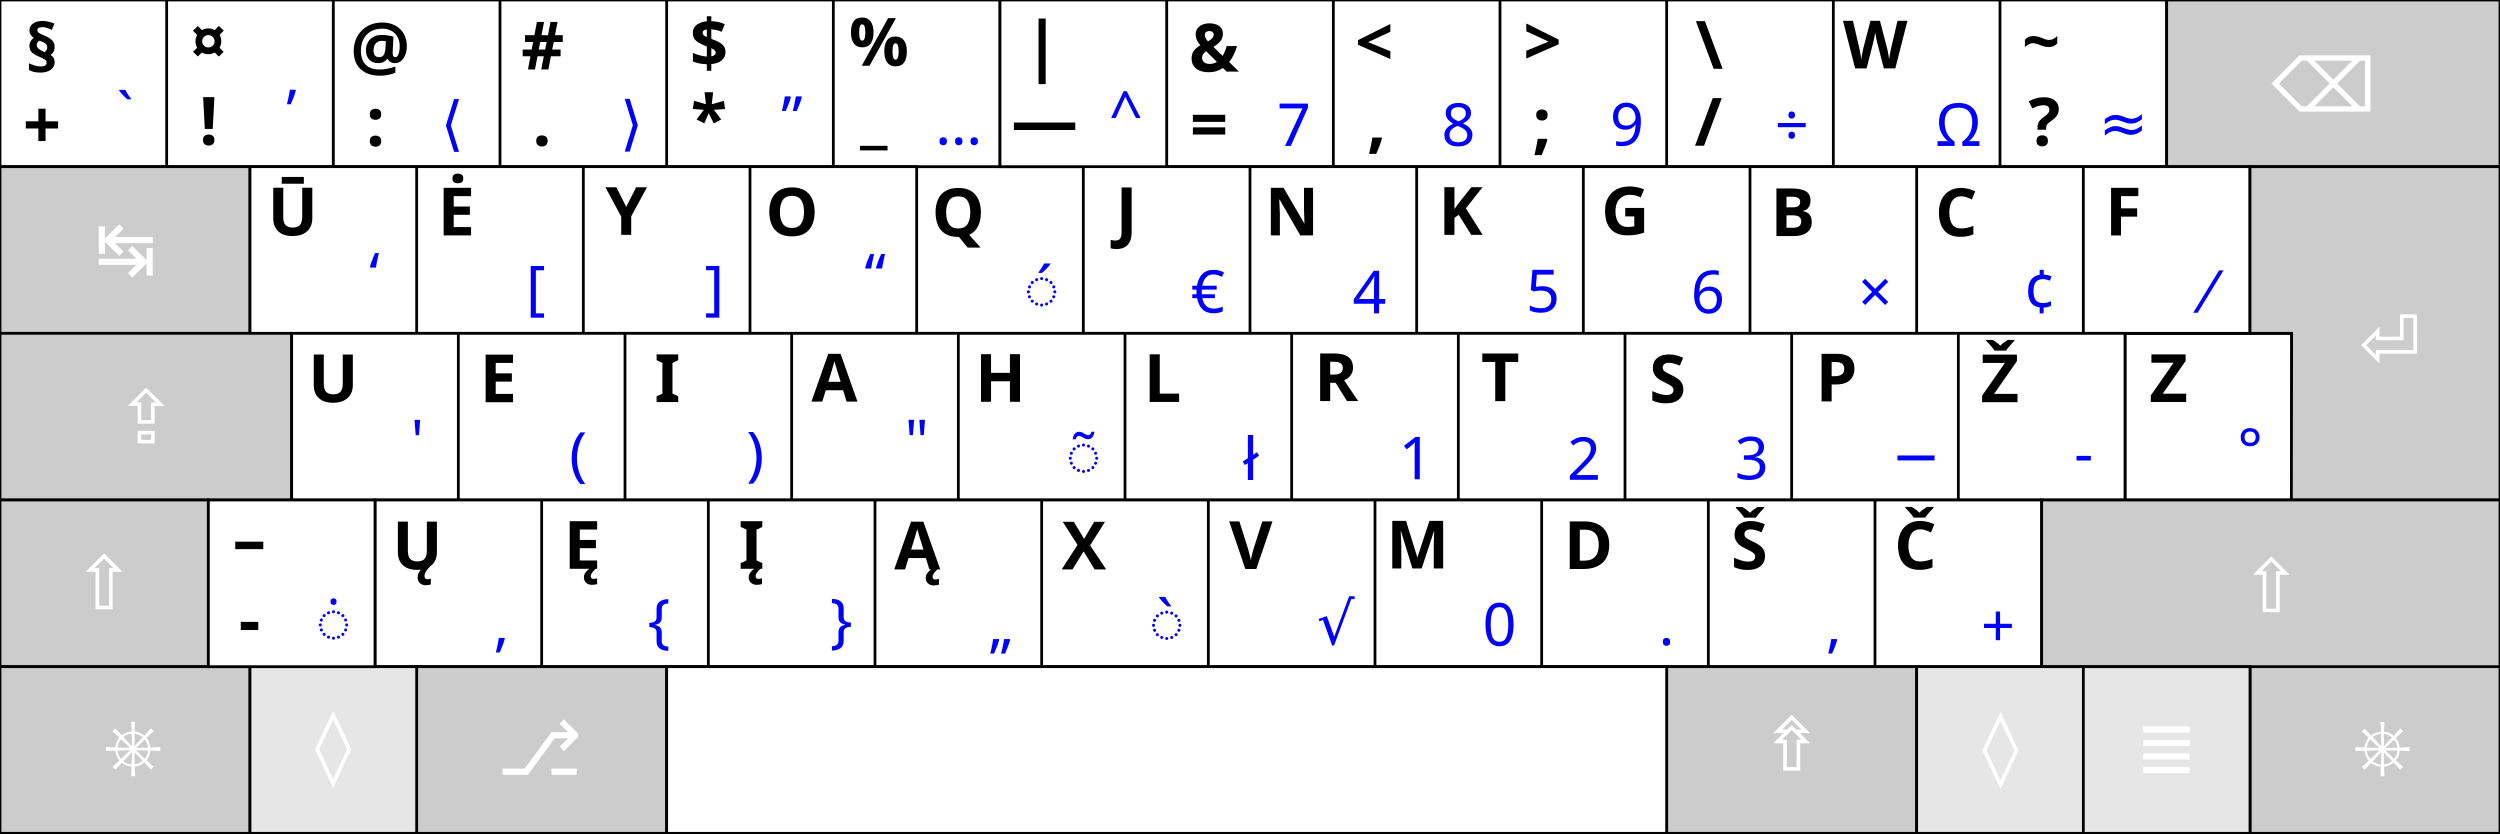
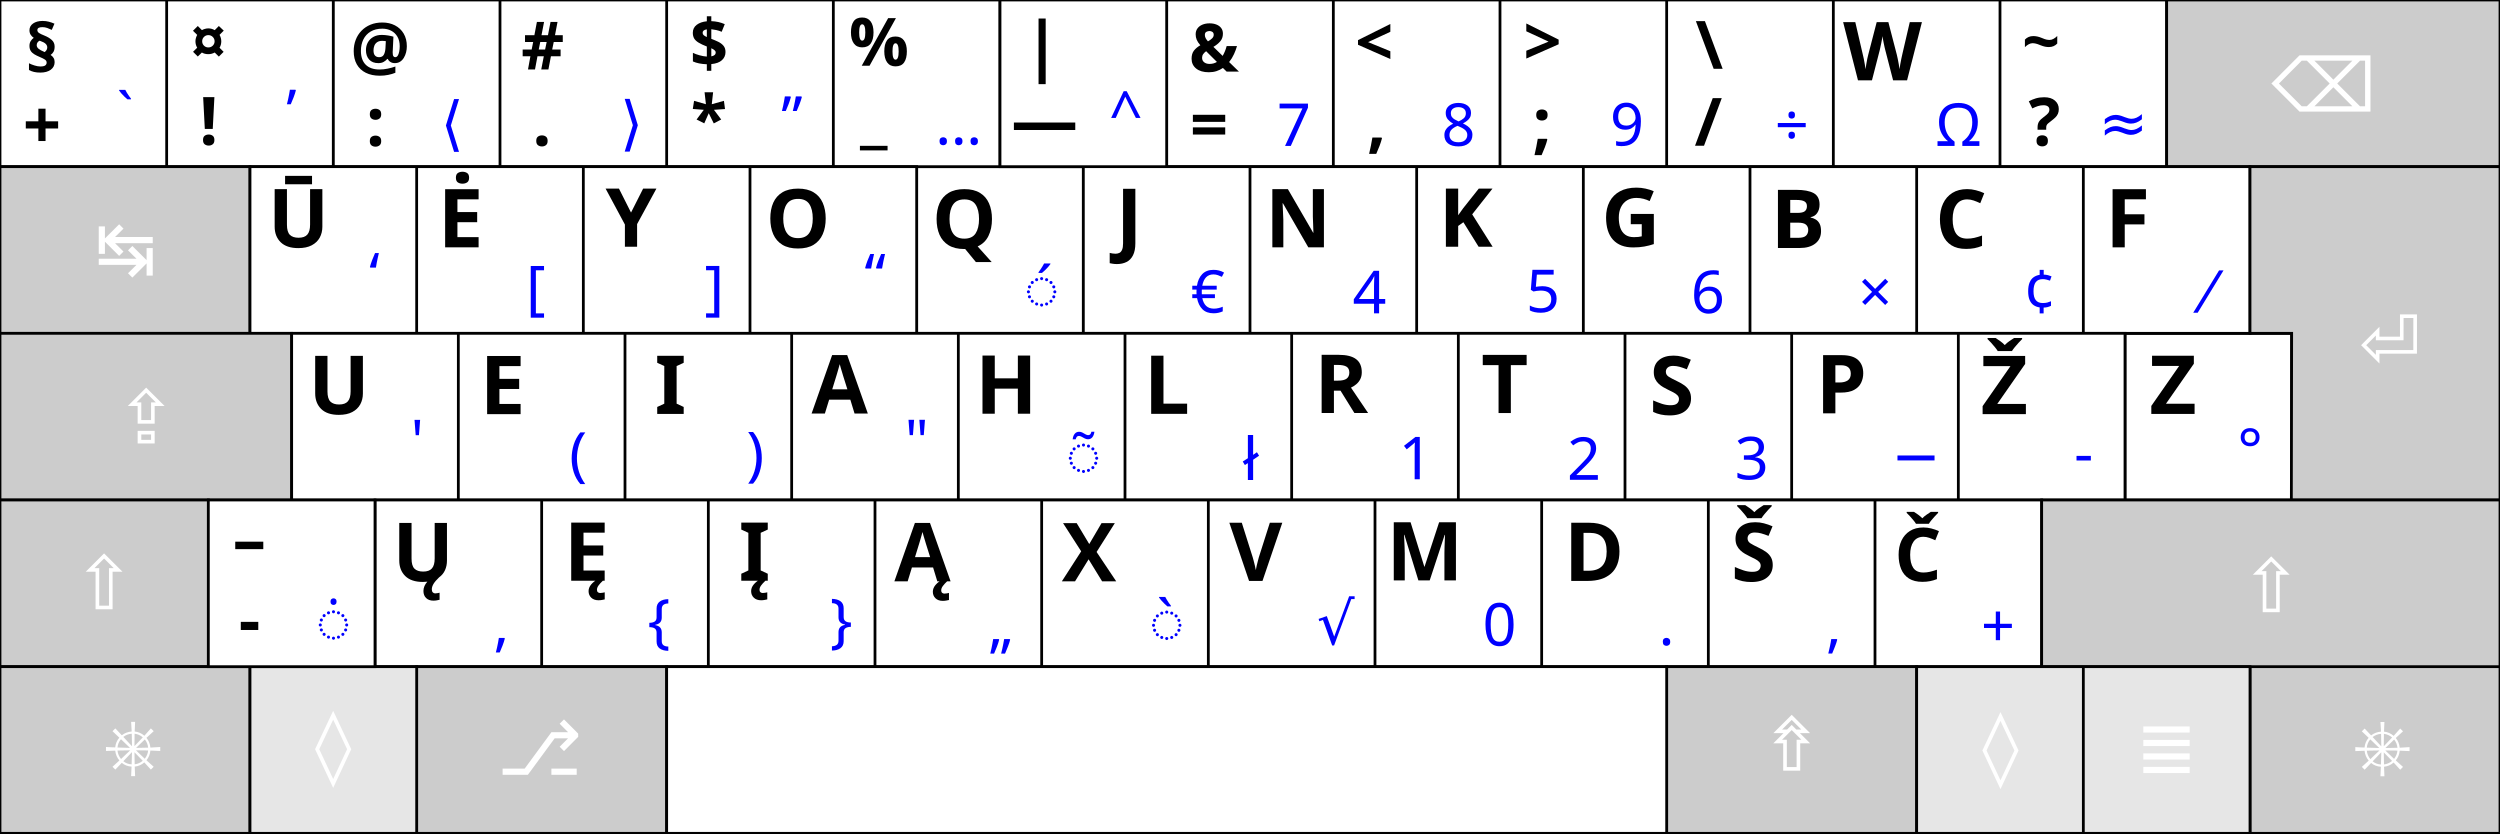
<svg xmlns="http://www.w3.org/2000/svg" width="900" height="300" version="1.0">
  <defs>
    <path id="a" d="M97.5 330H855v202.5H97.5z" />
  </defs>
  <path d="M330 60h60v60h-60zM765 120h60v60h-60zM0 0h60v60H0V0zM60 0h60v60H60V0z" fill="#fff" fill-rule="evenodd" stroke="#000" />
  <text style="line-height:1.25;-inkscape-font-specification:'Noto Sans, Semi-Bold'" x="103.034" y="47.534" font-weight="600" font-size="24" font-family="Noto Sans" fill="#00f">
    <tspan x="103.034" y="47.534" style="-inkscape-font-specification:'Noto Sans, Normal';font-variant-ligatures:normal;font-variant-caps:normal;font-variant-numeric:normal;font-variant-east-asian:normal" font-weight="400" font-size="21.333">’</tspan>
  </text>
  <path d="M120 0h60v60h-60V0zM180 0h60v60h-60V0zM240 0h60v60h-60V0zM300 0h60v60h-60V0zM360 0h60v60h-60V0zM420 0h60v60h-60V0zM480 0h60v60h-60V0zM540 0h60v60h-60V0zM600 0h60v60h-60V0zM660 0h60v60h-60V0zM720 0h60v60h-60V0z" fill="#fff" fill-rule="evenodd" stroke="#000" />
  <path d="M780 0h120v60H780V0zM0 60h90v60H0V60z" fill="#ccc" fill-rule="evenodd" stroke="#000" />
  <path d="M90 60h60v60H90V60zM150 60h60v60h-60V60zM210 60h60v60h-60V60zM270 60h60v60h-60V60zM360 0h60v60h-60zM390 60h60v60h-60V60zM450 60h60v60h-60V60zM510 60h60v60h-60V60zM570 60h60v60h-60V60zM630 60h60v60h-60V60zM690 60h60v60h-60V60zM750 60h60v60h-60V60z" fill="#fff" fill-rule="evenodd" stroke="#000" />
  <path d="M0 120h105v60H0v-60z" fill="#ccc" fill-rule="evenodd" stroke="#000" />
  <path d="M105 120h60v60h-60v-60zM165 120h60v60h-60v-60zM225 120h60v60h-60v-60zM285 120h60v60h-60v-60zM345 120h60v60h-60v-60zM405 120h60v60h-60v-60zM465 120h60v60h-60v-60zM525 120h60v60h-60v-60zM585 120h60v60h-60v-60zM645 120h60v60h-60v-60zM705 120h60v60h-60v-60z" fill="#fff" fill-rule="evenodd" stroke="#000" />
  <path d="M825 120h-15V60h90v120h-75.11l.11-60zM0 180h75.002v60H0v-60z" fill="#ccc" fill-rule="evenodd" stroke="#000" />
  <path d="M135 180h60v60h-60v-60zM195 180h60v60h-60v-60zM255 180h60v60h-60v-60zM315 180h60v60h-60v-60zM375 180h60v60h-60v-60zM435 180h60v60h-60v-60zM495 180h60v60h-60v-60zM555 180h60v60h-60v-60zM615 180h60v60h-60v-60zM675 180h60v60h-60v-60z" fill="#fff" fill-rule="evenodd" stroke="#000" />
  <path d="M735 180h165v60H735v-60zM0 240h90v60H0v-60zM810 240h90v60h-90v-60zM150 240h90v60h-90v-60zM600 240h90v60h-90v-60z" fill="#ccc" fill-rule="evenodd" stroke="#000" />
  <path d="M240 240h360v60H240v-60z" fill="#fff" fill-rule="evenodd" stroke="#000" />
  <path d="M90 240h60v60H90v-60zM690 240h60v60h-60v-60zM750 240h60v60h-60v-60z" fill="#e6e6e6" fill-rule="evenodd" stroke="#000" />
  <path d="M75 180h60v60H75v-60z" fill="#fff" fill-rule="evenodd" stroke="#000" />
-   <text style="line-height:1.25;-inkscape-font-specification:'Noto Sans, Semi-Bold';font-variant-ligatures:normal;font-variant-caps:normal;font-variant-numeric:normal;font-variant-east-asian:normal" x="96.321" y="84.733" font-weight="600" font-size="24" font-family="Noto Sans">
-     <tspan x="96.321" y="84.733">Ū</tspan>
-   </text>
-   <text style="line-height:1.25;-inkscape-font-specification:'Noto Sans, Semi-Bold'" x="157.554" y="84.755" font-weight="600" font-size="24" font-family="Noto Sans">
-     <tspan x="157.554" y="84.755">Ė</tspan>
-   </text>
-   <text style="line-height:1.25;-inkscape-font-specification:'Noto Sans, Semi-Bold'" x="217.954" y="84.549" font-weight="600" font-size="24" font-family="Noto Sans">
-     <tspan x="217.954" y="84.549">Y</tspan>
-   </text>
-   <text style="line-height:1.25;-inkscape-font-specification:'Noto Sans, Semi-Bold'" x="275.553" y="84.873" font-weight="600" font-size="24" font-family="Noto Sans">
-     <tspan x="275.553" y="84.873">O</tspan>
-   </text>
-   <text style="line-height:1.25;-inkscape-font-specification:'Noto Sans, Semi-Bold'" x="335.411" y="85.065" font-weight="600" font-size="24" font-family="Noto Sans">
-     <tspan x="335.411" y="85.065">Q</tspan>
-   </text>
-   <text style="line-height:1.25;-inkscape-font-specification:'Noto Sans, Semi-Bold'" x="401.61" y="84.619" font-weight="600" font-size="24" font-family="Noto Sans">
-     <tspan x="401.61" y="84.619">J</tspan>
-   </text>
-   <text style="line-height:1.25;-inkscape-font-specification:'Noto Sans, Semi-Bold'" x="455.349" y="84.739" font-weight="600" font-size="24" font-family="Noto Sans">
-     <tspan x="455.349" y="84.739">N</tspan>
-   </text>
-   <text style="line-height:1.25;-inkscape-font-specification:'Noto Sans, Semi-Bold'" x="517.822" y="84.544" font-weight="600" font-size="24" font-family="Noto Sans">
-     <tspan x="517.822" y="84.544">K</tspan>
-   </text>
-   <text style="line-height:1.25;-inkscape-font-specification:'Noto Sans, Semi-Bold'" x="576.429" y="84.492" font-weight="600" font-size="24" font-family="Noto Sans">
-     <tspan x="576.429" y="84.492">G</tspan>
-   </text>
-   <text style="line-height:1.25;-inkscape-font-specification:'Noto Sans, Semi-Bold'" x="637.36" y="84.99" font-weight="600" font-size="24" font-family="Noto Sans">
-     <tspan x="637.36" y="84.99">B</tspan>
-   </text>
-   <text style="line-height:1.25;-inkscape-font-specification:'Noto Sans, Semi-Bold'" x="696.617" y="85.023" font-weight="600" font-size="24" font-family="Noto Sans">
-     <tspan x="696.617" y="85.023">C</tspan>
-   </text>
-   <text style="line-height:1.25;-inkscape-font-specification:'Noto Sans, Semi-Bold'" x="757.832" y="84.757" font-weight="600" font-size="24" font-family="Noto Sans">
-     <tspan x="757.832" y="84.757">F</tspan>
-   </text>
-   <text style="line-height:1.25;-inkscape-font-specification:'Noto Sans, Semi-Bold'" x="773.712" y="144.722" font-weight="600" font-size="24" font-family="Noto Sans">
-     <tspan x="773.712" y="144.722">Z</tspan>
-   </text>
-   <text style="line-height:1.25;-inkscape-font-specification:'Noto Sans, Semi-Bold'" x="712.983" y="144.788" font-weight="600" font-size="24" font-family="Noto Sans">
-     <tspan x="712.983" y="144.788">Ž</tspan>
-   </text>
-   <text style="line-height:1.25;-inkscape-font-specification:'Noto Sans, Semi-Bold'" x="653.614" y="144.499" font-weight="600" font-size="24" font-family="Noto Sans">
-     <tspan x="653.614" y="144.499">P</tspan>
-   </text>
-   <text style="line-height:1.25;-inkscape-font-specification:'Noto Sans, Semi-Bold'" x="593.729" y="144.969" font-weight="600" font-size="24" font-family="Noto Sans">
-     <tspan x="593.729" y="144.969">S</tspan>
-   </text>
-   <text style="line-height:1.25;-inkscape-font-specification:'Noto Sans, Semi-Bold'" x="533.145" y="144.408" font-weight="600" font-size="24" font-family="Noto Sans">
-     <tspan x="533.145" y="144.408">T</tspan>
-   </text>
-   <text style="line-height:1.25;-inkscape-font-specification:'Noto Sans, Semi-Bold'" x="473.092" y="144.383" font-weight="600" font-size="24" font-family="Noto Sans">
-     <tspan x="473.092" y="144.383">R</tspan>
-   </text>
-   <text style="line-height:1.25;-inkscape-font-specification:'Noto Sans, Semi-Bold'" x="411.73" y="144.696" font-weight="600" font-size="24" font-family="Noto Sans">
-     <tspan x="411.73" y="144.696">L</tspan>
-   </text>
-   <text style="line-height:1.25;-inkscape-font-specification:'Noto Sans, Semi-Bold'" x="350.997" y="144.647" font-weight="600" font-size="24" font-family="Noto Sans">
-     <tspan x="350.997" y="144.647">H</tspan>
-   </text>
-   <text style="line-height:1.25;-inkscape-font-specification:'Noto Sans, Semi-Bold'" x="292.123" y="144.575" font-weight="600" font-size="24" font-family="Noto Sans">
-     <tspan x="292.123" y="144.575">A</tspan>
-   </text>
-   <text style="line-height:1.25;-inkscape-font-specification:'Noto Sans, Semi-Bold'" x="235.605" y="144.734" font-weight="600" font-size="24" font-family="Noto Sans">
-     <tspan x="235.605" y="144.734">I</tspan>
-   </text>
-   <text style="line-height:1.25;-inkscape-font-specification:'Noto Sans, Semi-Bold'" x="172.67" y="144.804" font-weight="600" font-size="24" font-family="Noto Sans">
-     <tspan x="172.67" y="144.804">E</tspan>
-   </text>
-   <text style="line-height:1.25;-inkscape-font-specification:'Noto Sans, Semi-Bold'" x="110.911" y="144.766" font-weight="600" font-size="24" font-family="Noto Sans">
-     <tspan x="110.911" y="144.766">U</tspan>
+   <text style="line-height:1.25;-inkscape-font-specification:'Noto Sans, Semi-Bold';font-variant-ligatures:normal;font-variant-caps:normal;font-variant-numeric:normal;font-variant-east-asian:normal" x="96.377" y="89.022" font-weight="600" font-size="29.333" font-family="Noto Sans">
+     <tspan x="96.377" y="89.022">Ū</tspan>
+   </text>
+   <text style="line-height:1.25;-inkscape-font-specification:'Noto Sans, Semi-Bold'" x="157.611" y="89.043" font-weight="600" font-size="29.333" font-family="Noto Sans">
+     <tspan x="157.611" y="89.043">Ė</tspan>
+   </text>
+   <text style="line-height:1.25;-inkscape-font-specification:'Noto Sans, Semi-Bold'" x="218.01" y="88.838" font-weight="600" font-size="29.333" font-family="Noto Sans">
+     <tspan x="218.01" y="88.838">Y</tspan>
+   </text>
+   <text style="line-height:1.25;-inkscape-font-specification:'Noto Sans, Semi-Bold'" x="275.609" y="89.162" font-weight="600" font-size="29.333" font-family="Noto Sans">
+     <tspan x="275.609" y="89.162">O</tspan>
+   </text>
+   <text style="line-height:1.25;-inkscape-font-specification:'Noto Sans, Semi-Bold'" x="335.467" y="89.353" font-weight="600" font-size="29.333" font-family="Noto Sans">
+     <tspan x="335.467" y="89.353">Q</tspan>
+   </text>
+   <text style="line-height:1.25;-inkscape-font-specification:'Noto Sans, Semi-Bold'" x="401.666" y="88.907" font-weight="600" font-size="29.333" font-family="Noto Sans">
+     <tspan x="401.666" y="88.907">J</tspan>
+   </text>
+   <text style="line-height:1.25;-inkscape-font-specification:'Noto Sans, Semi-Bold'" x="455.405" y="89.028" font-weight="600" font-size="29.333" font-family="Noto Sans">
+     <tspan x="455.405" y="89.028">N</tspan>
+   </text>
+   <text style="line-height:1.25;-inkscape-font-specification:'Noto Sans, Semi-Bold'" x="517.878" y="88.832" font-weight="600" font-size="29.333" font-family="Noto Sans">
+     <tspan x="517.878" y="88.832">K</tspan>
+   </text>
+   <text style="line-height:1.25;-inkscape-font-specification:'Noto Sans, Semi-Bold'" x="576.485" y="88.781" font-weight="600" font-size="29.333" font-family="Noto Sans">
+     <tspan x="576.485" y="88.781">G</tspan>
+   </text>
+   <text style="line-height:1.25;-inkscape-font-specification:'Noto Sans, Semi-Bold'" x="637.417" y="89.279" font-weight="600" font-size="29.333" font-family="Noto Sans">
+     <tspan x="637.417" y="89.279">B</tspan>
+   </text>
+   <text style="line-height:1.25;-inkscape-font-specification:'Noto Sans, Semi-Bold'" x="696.673" y="89.311" font-weight="600" font-size="29.333" font-family="Noto Sans">
+     <tspan x="696.673" y="89.311">C</tspan>
+   </text>
+   <text style="line-height:1.25;-inkscape-font-specification:'Noto Sans, Semi-Bold'" x="757.889" y="89.046" font-weight="600" font-size="29.333" font-family="Noto Sans">
+     <tspan x="757.889" y="89.046">F</tspan>
+   </text>
+   <text style="line-height:1.25;-inkscape-font-specification:'Noto Sans, Semi-Bold'" x="773.768" y="149.01" font-weight="600" font-size="29.333" font-family="Noto Sans">
+     <tspan x="773.768" y="149.01">Z</tspan>
+   </text>
+   <text style="line-height:1.25;-inkscape-font-specification:'Noto Sans, Semi-Bold'" x="713.039" y="149.077" font-weight="600" font-size="29.333" font-family="Noto Sans">
+     <tspan x="713.039" y="149.077">Ž</tspan>
+   </text>
+   <text style="line-height:1.25;-inkscape-font-specification:'Noto Sans, Semi-Bold'" x="653.67" y="148.787" font-weight="600" font-size="29.333" font-family="Noto Sans">
+     <tspan x="653.67" y="148.787">P</tspan>
+   </text>
+   <text style="line-height:1.25;-inkscape-font-specification:'Noto Sans, Semi-Bold'" x="593.785" y="149.257" font-weight="600" font-size="29.333" font-family="Noto Sans">
+     <tspan x="593.785" y="149.257">S</tspan>
+   </text>
+   <text style="line-height:1.25;-inkscape-font-specification:'Noto Sans, Semi-Bold'" x="533.201" y="148.696" font-weight="600" font-size="29.333" font-family="Noto Sans">
+     <tspan x="533.201" y="148.696">T</tspan>
+   </text>
+   <text style="line-height:1.25;-inkscape-font-specification:'Noto Sans, Semi-Bold'" x="473.148" y="148.671" font-weight="600" font-size="29.333" font-family="Noto Sans">
+     <tspan x="473.148" y="148.671">R</tspan>
+   </text>
+   <text style="line-height:1.25;-inkscape-font-specification:'Noto Sans, Semi-Bold'" x="411.786" y="148.985" font-weight="600" font-size="29.333" font-family="Noto Sans">
+     <tspan x="411.786" y="148.985">L</tspan>
+   </text>
+   <text style="line-height:1.25;-inkscape-font-specification:'Noto Sans, Semi-Bold'" x="351.053" y="148.936" font-weight="600" font-size="29.333" font-family="Noto Sans">
+     <tspan x="351.053" y="148.936">H</tspan>
+   </text>
+   <text style="line-height:1.25;-inkscape-font-specification:'Noto Sans, Semi-Bold'" x="292.179" y="148.863" font-weight="600" font-size="29.333" font-family="Noto Sans">
+     <tspan x="292.179" y="148.863">A</tspan>
+   </text>
+   <text style="line-height:1.25;-inkscape-font-specification:'Noto Sans, Semi-Bold'" x="235.662" y="149.022" font-weight="600" font-size="29.333" font-family="Noto Sans">
+     <tspan x="235.662" y="149.022">I</tspan>
+   </text>
+   <text style="line-height:1.25;-inkscape-font-specification:'Noto Sans, Semi-Bold'" x="172.726" y="149.092" font-weight="600" font-size="29.333" font-family="Noto Sans">
+     <tspan x="172.726" y="149.092">E</tspan>
+   </text>
+   <text style="line-height:1.25;-inkscape-font-specification:'Noto Sans, Semi-Bold'" x="110.967" y="149.054" font-weight="600" font-size="29.333" font-family="Noto Sans">
+     <tspan x="110.967" y="149.054">U</tspan>
  </text>
  <text style="line-height:1.25;-inkscape-font-specification:'Noto Sans, Semi-Bold'" x="90" y="202.5" font-weight="600" font-size="24" font-family="Noto Sans" />
  <text style="line-height:1.25;-inkscape-font-specification:'Noto Sans, Semi-Bold'" x="85.964" y="231.763" font-weight="600" font-size="24" font-family="Noto Sans">
    <tspan x="85.964" y="231.763">-</tspan>
  </text>
  <text style="line-height:1.25;-inkscape-font-specification:'Noto Sans, Semi-Bold'" x="83.739" y="202.799" font-weight="600" font-size="24" font-family="Noto Sans">
    <tspan x="83.739" y="202.799">–</tspan>
  </text>
  <text style="line-height:1.25;-inkscape-font-specification:'Noto Sans, Normal';font-variant-ligatures:normal;font-variant-caps:normal;font-variant-numeric:normal;font-variant-east-asian:normal" x="113.717" y="231.2" font-weight="400" font-size="21.333" font-family="Noto Sans" fill="#00f">
    <tspan x="113.717" y="231.2" style="-inkscape-font-specification:'Noto Sans, Normal';font-variant-ligatures:normal;font-variant-caps:normal;font-variant-numeric:normal;font-variant-east-asian:normal">̇</tspan>
  </text>
  <text style="line-height:1.25;-inkscape-font-specification:'Noto Sans, Semi-Bold'" x="8.253" y="53.424" font-weight="600" font-size="24" font-family="Noto Sans">
    <tspan x="8.253" y="53.424">+</tspan>
  </text>
  <text style="line-height:1.25;-inkscape-font-specification:'Noto Sans, Semi-Bold'" x="9.183" y="25.899" font-weight="600" font-size="24" font-family="Noto Sans">
    <tspan x="9.183" y="25.899">§</tspan>
  </text>
  <text style="line-height:1.25;-inkscape-font-specification:'Noto Sans, Semi-Bold'" x="42.012" y="48.692" font-weight="600" font-size="24" font-family="Noto Sans" fill="#00f">
    <tspan x="42.012" y="48.692" style="-inkscape-font-specification:'Noto Sans, Normal';font-variant-ligatures:normal;font-variant-caps:normal;font-variant-numeric:normal;font-variant-east-asian:normal" font-weight="400" font-size="21.333">`</tspan>
  </text>
  <text style="line-height:1.25;-inkscape-font-specification:'Noto Sans, Semi-Bold'" x="45" y="7.5" font-weight="600" font-size="24" font-family="Noto Sans" />
  <text style="line-height:1.25;-inkscape-font-specification:'Noto Sans, Semi-Bold'" x="71.714" y="52.097" font-weight="600" font-size="24" font-family="Noto Sans">
    <tspan x="71.714" y="52.097">!</tspan>
  </text>
  <text style="line-height:1.25;-inkscape-font-specification:'Noto Sans, Semi-Bold'" x="68.16" y="23.345" font-weight="600" font-size="24" font-family="Noto Sans">
    <tspan x="68.16" y="23.345">¤</tspan>
  </text>
  <text style="line-height:1.25;-inkscape-font-specification:'Noto Sans, Semi-Bold'" x="131.761" y="52.492" font-weight="600" font-size="24" font-family="Noto Sans">
    <tspan x="131.761" y="52.492">:</tspan>
  </text>
  <text style="line-height:1.25;-inkscape-font-specification:'Noto Sans, Semi-Bold'" x="126.132" y="25.242" font-weight="600" font-size="24" font-family="Noto Sans">
    <tspan x="126.132" y="25.242">@</tspan>
  </text>
  <text style="line-height:1.25;-inkscape-font-specification:'Noto Sans, Semi-Bold'" x="191.674" y="52.411" font-weight="600" font-size="24" font-family="Noto Sans">
    <tspan x="191.674" y="52.411">.</tspan>
  </text>
  <text style="line-height:1.25;-inkscape-font-specification:'Noto Sans, Semi-Bold'" x="187.629" y="25.01" font-weight="600" font-size="24" font-family="Noto Sans">
    <tspan x="187.629" y="25.01">#</tspan>
  </text>
  <text style="line-height:1.25;-inkscape-font-specification:'Noto Sans, Semi-Bold'" x="248.661" y="51.443" font-weight="600" font-size="24" font-family="Noto Sans">
    <tspan x="248.661" y="51.443">*</tspan>
  </text>
  <text style="line-height:1.25;-inkscape-font-specification:'Noto Sans, Semi-Bold'" x="248.384" y="24.085" font-weight="600" font-size="24" font-family="Noto Sans">
    <tspan x="248.384" y="24.085">$</tspan>
  </text>
  <text style="line-height:1.25;-inkscape-font-specification:'Noto Sans, Semi-Bold'" x="309.619" y="50.344" font-weight="600" font-size="24" font-family="Noto Sans">
    <tspan x="309.619" y="50.344">_</tspan>
  </text>
  <text style="line-height:1.25;-inkscape-font-specification:'Noto Sans, Semi-Bold'" x="305.592" y="23.677" font-weight="600" font-size="24" font-family="Noto Sans">
    <tspan x="305.592" y="23.677">%</tspan>
  </text>
  <text style="line-height:1.25;-inkscape-font-specification:'Noto Sans, Semi-Bold'" x="364.051" y="51.905" font-weight="600" font-size="24" font-family="Noto Sans">
    <tspan x="364.051" y="51.905">—</tspan>
  </text>
  <text style="line-height:1.25;-inkscape-font-specification:'Noto Sans, Semi-Bold'" x="368.551" y="24.839" font-weight="600" font-size="24" font-family="Noto Sans">
    <tspan x="368.551" y="24.839">|</tspan>
  </text>
  <text style="line-height:1.25;-inkscape-font-specification:'Noto Sans, Semi-Bold'" x="399.201" y="48.147" font-weight="600" font-size="24" font-family="Noto Sans" fill="#00f">
    <tspan x="399.201" y="48.147" style="-inkscape-font-specification:'Noto Sans, Normal';font-variant-ligatures:normal;font-variant-caps:normal;font-variant-numeric:normal;font-variant-east-asian:normal" font-weight="400" font-size="21.333">^</tspan>
  </text>
  <text style="line-height:1.25;-inkscape-font-specification:'Noto Sans, Semi-Bold'" x="428.406" y="53.324" font-weight="600" font-size="24" font-family="Noto Sans">
    <tspan x="428.406" y="53.324">=</tspan>
  </text>
  <text style="line-height:1.25;-inkscape-font-specification:'Noto Sans, Semi-Bold'" x="428.014" y="25.779" font-weight="600" font-size="24" font-family="Noto Sans">
    <tspan x="428.014" y="25.779">&amp;</tspan>
  </text>
  <text style="line-height:1.25;-inkscape-font-specification:'Noto Sans, Semi-Bold'" x="459.715" y="52.534" font-weight="600" font-size="24" font-family="Noto Sans" fill="#00f">
    <tspan x="459.715" y="52.534" style="-inkscape-font-specification:'Noto Sans, Normal';font-variant-ligatures:normal;font-variant-caps:normal;font-variant-numeric:normal;font-variant-east-asian:normal" font-weight="400" font-size="21.333">7</tspan>
  </text>
  <text style="line-height:1.25;-inkscape-font-specification:'Noto Sans, Semi-Bold'" x="518.928" y="52.491" font-weight="600" font-size="24" font-family="Noto Sans" fill="#00f">
    <tspan x="518.928" y="52.491" style="-inkscape-font-specification:'Noto Sans, Normal';font-variant-ligatures:normal;font-variant-caps:normal;font-variant-numeric:normal;font-variant-east-asian:normal" font-weight="400" font-size="21.333">8</tspan>
  </text>
  <text style="line-height:1.25;-inkscape-font-specification:'Noto Sans, Semi-Bold'" x="492.135" y="52.291" font-weight="600" font-size="24" font-family="Noto Sans">
    <tspan x="492.135" y="52.291">,</tspan>
  </text>
  <text style="line-height:1.25;-inkscape-font-specification:'Noto Sans, Semi-Bold'" x="487.853" y="23.633" font-weight="600" font-size="24" font-family="Noto Sans">
    <tspan x="487.853" y="23.633">&lt;</tspan>
  </text>
  <text style="line-height:1.25;-inkscape-font-specification:'Noto Sans, Semi-Bold'" x="551.669" y="52.75" font-weight="600" font-size="24" font-family="Noto Sans">
    <tspan x="551.669" y="52.75">;</tspan>
  </text>
  <text style="line-height:1.25;-inkscape-font-specification:'Noto Sans, Semi-Bold'" x="548.438" y="23.454" font-weight="600" font-size="24" font-family="Noto Sans">
    <tspan x="548.438" y="23.454">&gt;</tspan>
  </text>
  <text style="line-height:1.25;-inkscape-font-specification:'Noto Sans, Semi-Bold'" x="579.629" y="52.387" font-weight="600" font-size="24" font-family="Noto Sans" fill="#00f">
    <tspan x="579.629" y="52.387" style="-inkscape-font-specification:'Noto Sans, Normal';font-variant-ligatures:normal;font-variant-caps:normal;font-variant-numeric:normal;font-variant-east-asian:normal" font-weight="400" font-size="21.333">9</tspan>
  </text>
  <text style="line-height:1.25;-inkscape-font-specification:'Noto Sans, Semi-Bold'" x="610.039" y="52.459" font-weight="600" font-size="24" font-family="Noto Sans">
    <tspan x="610.039" y="52.459">/</tspan>
  </text>
  <text style="line-height:1.25;-inkscape-font-specification:'Noto Sans, Semi-Bold'" x="610.382" y="24.759" font-weight="600" font-size="24" font-family="Noto Sans">
    <tspan x="610.382" y="24.759">\</tspan>
  </text>
  <text style="line-height:1.25;-inkscape-font-specification:'Noto Sans, Semi-Bold'" x="638.946" y="52.557" font-weight="600" font-size="24" font-family="Noto Sans" fill="#00f">
    <tspan x="638.946" y="52.557" style="-inkscape-font-specification:'Noto Sans, Normal';font-variant-ligatures:normal;font-variant-caps:normal;font-variant-numeric:normal;font-variant-east-asian:normal" font-weight="400" font-size="21.333">÷</tspan>
  </text>
-   <text style="line-height:1.25;-inkscape-font-specification:'Noto Sans, Semi-Bold'" x="663.474" y="24.626" font-weight="600" font-size="24" font-family="Noto Sans">
-     <tspan x="663.474" y="24.626">W</tspan>
+   <text style="line-height:1.25;-inkscape-font-specification:'Noto Sans, Semi-Bold'" x="663.53" y="28.915" font-weight="600" font-size="29.333" font-family="Noto Sans">
+     <tspan x="663.53" y="28.915">W</tspan>
  </text>
  <text style="line-height:1.25;-inkscape-font-specification:'Noto Sans, Semi-Bold'" x="730.291" y="52.383" font-weight="600" font-size="24" font-family="Noto Sans">
    <tspan x="730.291" y="52.383">?</tspan>
  </text>
  <text style="line-height:1.25;-inkscape-font-specification:'Noto Sans, Semi-Bold'" x="727.938" y="23.425" font-weight="600" font-size="24" font-family="Noto Sans">
    <tspan x="727.938" y="23.425">~</tspan>
  </text>
-   <text style="line-height:1.25;-inkscape-font-specification:'Noto Sans, Semi-Bold'" x="141.178" y="204.914" font-weight="600" font-size="24" font-family="Noto Sans">
-     <tspan x="141.178" y="204.914">Ų</tspan>
-   </text>
-   <text style="line-height:1.25;-inkscape-font-specification:'Noto Sans, Semi-Bold'" x="202.939" y="204.777" font-weight="600" font-size="24" font-family="Noto Sans">
-     <tspan x="202.939" y="204.777">Ę</tspan>
-   </text>
-   <text style="line-height:1.25;-inkscape-font-specification:'Noto Sans, Semi-Bold'" x="265.869" y="204.773" font-weight="600" font-size="24" font-family="Noto Sans">
-     <tspan x="265.869" y="204.773">Į</tspan>
-   </text>
-   <text style="line-height:1.25;-inkscape-font-specification:'Noto Sans, Semi-Bold'" x="321.92" y="204.994" font-weight="600" font-size="24" font-family="Noto Sans">
-     <tspan x="321.92" y="204.994">Ą</tspan>
-   </text>
-   <text style="line-height:1.25;-inkscape-font-specification:'Noto Sans, Semi-Bold'" x="382.215" y="204.981" font-weight="600" font-size="24" font-family="Noto Sans">
-     <tspan x="382.215" y="204.981">X</tspan>
-   </text>
-   <text style="line-height:1.25;-inkscape-font-specification:'Noto Sans, Semi-Bold'" x="442.504" y="204.838" font-weight="600" font-size="24" font-family="Noto Sans">
-     <tspan x="442.504" y="204.838">V</tspan>
-   </text>
-   <text style="line-height:1.25;-inkscape-font-specification:'Noto Sans, Semi-Bold'" x="499.063" y="204.653" font-weight="600" font-size="24" font-family="Noto Sans">
-     <tspan x="499.063" y="204.653">M</tspan>
-   </text>
-   <text style="line-height:1.25;-inkscape-font-specification:'Noto Sans, Semi-Bold'" x="562.951" y="204.843" font-weight="600" font-size="24" font-family="Noto Sans">
-     <tspan x="562.951" y="204.843">D</tspan>
-   </text>
-   <text style="line-height:1.25;-inkscape-font-specification:'Noto Sans, Semi-Bold'" x="623.147" y="204.945" font-weight="600" font-size="24" font-family="Noto Sans">
-     <tspan x="623.147" y="204.945">Š</tspan>
-   </text>
-   <text style="line-height:1.25;-inkscape-font-specification:'Noto Sans, Semi-Bold'" x="681.896" y="204.91" font-weight="600" font-size="24" font-family="Noto Sans">
-     <tspan x="681.896" y="204.91">Č</tspan>
+   <text style="line-height:1.25;-inkscape-font-specification:'Noto Sans, Semi-Bold'" x="141.234" y="209.203" font-weight="600" font-size="29.333" font-family="Noto Sans">
+     <tspan x="141.234" y="209.203">Ų</tspan>
+   </text>
+   <text style="line-height:1.25;-inkscape-font-specification:'Noto Sans, Semi-Bold'" x="202.995" y="209.065" font-weight="600" font-size="29.333" font-family="Noto Sans">
+     <tspan x="202.995" y="209.065">Ę</tspan>
+   </text>
+   <text style="line-height:1.25;-inkscape-font-specification:'Noto Sans, Semi-Bold'" x="265.925" y="209.061" font-weight="600" font-size="29.333" font-family="Noto Sans">
+     <tspan x="265.925" y="209.061">Į</tspan>
+   </text>
+   <text style="line-height:1.25;-inkscape-font-specification:'Noto Sans, Semi-Bold'" x="321.976" y="209.283" font-weight="600" font-size="29.333" font-family="Noto Sans">
+     <tspan x="321.976" y="209.283">Ą</tspan>
+   </text>
+   <text style="line-height:1.25;-inkscape-font-specification:'Noto Sans, Semi-Bold'" x="382.271" y="209.27" font-weight="600" font-size="29.333" font-family="Noto Sans">
+     <tspan x="382.271" y="209.27">X</tspan>
+   </text>
+   <text style="line-height:1.25;-inkscape-font-specification:'Noto Sans, Semi-Bold'" x="442.561" y="209.127" font-weight="600" font-size="29.333" font-family="Noto Sans">
+     <tspan x="442.561" y="209.127">V</tspan>
+   </text>
+   <text style="line-height:1.25;-inkscape-font-specification:'Noto Sans, Semi-Bold'" x="499.119" y="208.942" font-weight="600" font-size="29.333" font-family="Noto Sans">
+     <tspan x="499.119" y="208.942">M</tspan>
+   </text>
+   <text style="line-height:1.25;-inkscape-font-specification:'Noto Sans, Semi-Bold'" x="563.007" y="209.132" font-weight="600" font-size="29.333" font-family="Noto Sans">
+     <tspan x="563.007" y="209.132">D</tspan>
+   </text>
+   <text style="line-height:1.25;-inkscape-font-specification:'Noto Sans, Semi-Bold'" x="623.203" y="209.233" font-weight="600" font-size="29.333" font-family="Noto Sans">
+     <tspan x="623.203" y="209.233">Š</tspan>
+   </text>
+   <text style="line-height:1.25;-inkscape-font-specification:'Noto Sans, Semi-Bold'" x="681.952" y="209.198" font-weight="600" font-size="26.667" font-family="Noto Sans">
+     <tspan x="681.952" y="209.198">Č</tspan>
  </text>
  <text style="line-height:1.25;-inkscape-font-specification:'Noto Sans, Normal';font-variant-ligatures:normal;font-variant-caps:normal;font-variant-numeric:normal;font-variant-east-asian:normal" x="413.688" y="231.315" font-weight="400" font-size="21.333" font-family="Noto Sans" fill="#00f">
    <tspan x="413.688" y="231.315" style="-inkscape-font-specification:'Noto Sans, Normal';font-variant-ligatures:normal;font-variant-caps:normal;font-variant-numeric:normal;font-variant-east-asian:normal">̀</tspan>
  </text>
  <text style="line-height:1.25;-inkscape-font-specification:'Noto Sans, Normal';font-variant-ligatures:normal;font-variant-caps:normal;font-variant-numeric:normal;font-variant-east-asian:normal" x="383.724" y="171.176" font-weight="400" font-size="21.333" font-family="Noto Sans" fill="#00f">
    <tspan x="383.724" y="171.176" style="-inkscape-font-specification:'Noto Sans, Normal';font-variant-ligatures:normal;font-variant-caps:normal;font-variant-numeric:normal;font-variant-east-asian:normal">̃</tspan>
  </text>
  <text style="line-height:1.25;-inkscape-font-specification:'Noto Sans, Semi-Bold'" x="368.65" y="111.271" font-weight="600" font-size="24" font-family="Noto Sans" fill="#00f">
    <tspan x="368.65" y="111.271" style="-inkscape-font-specification:'Noto Sans, Normal';font-variant-ligatures:normal;font-variant-caps:normal;font-variant-numeric:normal;font-variant-east-asian:normal" font-weight="400" font-size="21.333">́</tspan>
  </text>
  <text style="line-height:1.25;-inkscape-font-specification:'Noto Sans, Normal';font-variant-ligatures:normal;font-variant-caps:normal;font-variant-numeric:normal;font-variant-east-asian:normal" x="147.835" y="166.394" font-weight="400" font-size="21.333" font-family="Noto Sans" fill="#00f">
    <tspan x="147.835" y="166.394" style="-inkscape-font-specification:'Noto Sans, Normal';font-variant-ligatures:normal;font-variant-caps:normal;font-variant-numeric:normal;font-variant-east-asian:normal">'</tspan>
  </text>
  <text style="line-height:1.25;-inkscape-font-specification:'Noto Sans, Normal';font-variant-ligatures:normal;font-variant-caps:normal;font-variant-numeric:normal;font-variant-east-asian:normal" x="204.94" y="170.89" font-weight="400" font-size="21.333" font-family="Noto Sans" fill="#00f">
    <tspan x="204.94" y="170.89" style="-inkscape-font-specification:'Noto Sans, Normal';font-variant-ligatures:normal;font-variant-caps:normal;font-variant-numeric:normal;font-variant-east-asian:normal">(</tspan>
  </text>
  <text style="line-height:1.25;-inkscape-font-specification:'Noto Sans, Normal';font-variant-ligatures:normal;font-variant-caps:normal;font-variant-numeric:normal;font-variant-east-asian:normal" x="268.696" y="170.745" font-weight="400" font-size="21.333" font-family="Noto Sans" fill="#00f">
    <tspan x="268.696" y="170.745" style="-inkscape-font-specification:'Noto Sans, Normal';font-variant-ligatures:normal;font-variant-caps:normal;font-variant-numeric:normal;font-variant-east-asian:normal">)</tspan>
  </text>
  <text style="line-height:1.25;-inkscape-font-specification:'Noto Sans, Normal';font-variant-ligatures:normal;font-variant-caps:normal;font-variant-numeric:normal;font-variant-east-asian:normal" x="325.671" y="166.354" font-weight="400" font-size="21.333" font-family="Noto Sans" fill="#00f">
    <tspan x="325.671" y="166.354" style="-inkscape-font-specification:'Noto Sans, Normal';font-variant-ligatures:normal;font-variant-caps:normal;font-variant-numeric:normal;font-variant-east-asian:normal">"</tspan>
  </text>
  <text style="line-height:1.25;-inkscape-font-specification:'Noto Sans, Normal';font-variant-ligatures:normal;font-variant-caps:normal;font-variant-numeric:normal;font-variant-east-asian:normal" x="177.855" y="232.13" font-weight="400" font-size="21.333" font-family="Noto Sans" fill="#00f">
    <tspan x="177.855" y="232.13" style="-inkscape-font-specification:'Noto Sans, Normal';font-variant-ligatures:normal;font-variant-caps:normal;font-variant-numeric:normal;font-variant-east-asian:normal">‚</tspan>
  </text>
  <text style="line-height:1.25;-inkscape-font-specification:'Noto Sans, Normal';font-variant-ligatures:normal;font-variant-caps:normal;font-variant-numeric:normal;font-variant-east-asian:normal" x="233.169" y="230.933" font-weight="400" font-size="21.333" font-family="Noto Sans" fill="#00f">
    <tspan x="233.169" y="230.933" style="-inkscape-font-specification:'Noto Sans, Normal';font-variant-ligatures:normal;font-variant-caps:normal;font-variant-numeric:normal;font-variant-east-asian:normal">{</tspan>
  </text>
  <text style="line-height:1.25;-inkscape-font-specification:'Noto Sans, Normal';font-variant-ligatures:normal;font-variant-caps:normal;font-variant-numeric:normal;font-variant-east-asian:normal" x="298.813" y="230.823" font-weight="400" font-size="21.333" font-family="Noto Sans" fill="#00f">
    <tspan x="298.813" y="230.823" style="-inkscape-font-specification:'Noto Sans, Normal';font-variant-ligatures:normal;font-variant-caps:normal;font-variant-numeric:normal;font-variant-east-asian:normal">}</tspan>
  </text>
  <text style="line-height:1.25;-inkscape-font-specification:'Noto Sans, Normal';font-variant-ligatures:normal;font-variant-caps:normal;font-variant-numeric:normal;font-variant-east-asian:normal" x="355.845" y="232.54" font-weight="400" font-size="21.333" font-family="Noto Sans" fill="#00f">
    <tspan x="355.845" y="232.54" style="-inkscape-font-specification:'Noto Sans, Normal';font-variant-ligatures:normal;font-variant-caps:normal;font-variant-numeric:normal;font-variant-east-asian:normal">„</tspan>
  </text>
  <text style="line-height:1.25;-inkscape-font-specification:'Noto Sans, Semi-Bold'" x="132.92" y="106.346" font-weight="600" font-size="24" font-family="Noto Sans" fill="#00f">
    <tspan x="132.92" y="106.346" style="-inkscape-font-specification:'Noto Sans, Normal';font-variant-ligatures:normal;font-variant-caps:normal;font-variant-numeric:normal;font-variant-east-asian:normal" font-weight="400" font-size="21.333">‘</tspan>
  </text>
  <text style="line-height:1.25;-inkscape-font-specification:'Noto Sans, Semi-Bold'" x="189.366" y="110.991" font-weight="600" font-size="24" font-family="Noto Sans" fill="#00f">
    <tspan x="189.366" y="110.991" style="-inkscape-font-specification:'Noto Sans, Normal';font-variant-ligatures:normal;font-variant-caps:normal;font-variant-numeric:normal;font-variant-east-asian:normal" font-weight="400" font-size="21.333">[</tspan>
  </text>
  <text style="line-height:1.25;-inkscape-font-specification:'Noto Sans, Semi-Bold'" x="253.649" y="110.978" font-weight="600" font-size="24" font-family="Noto Sans" fill="#00f">
    <tspan x="253.649" y="110.978" style="-inkscape-font-specification:'Noto Sans, Normal';font-variant-ligatures:normal;font-variant-caps:normal;font-variant-numeric:normal;font-variant-east-asian:normal" font-weight="400" font-size="21.333">]</tspan>
  </text>
  <text style="line-height:1.25;-inkscape-font-specification:'Noto Sans, Semi-Bold'" x="311.211" y="106.666" font-weight="600" font-size="24" font-family="Noto Sans" fill="#00f">
    <tspan x="311.211" y="106.666" style="-inkscape-font-specification:'Noto Sans, Normal';font-variant-ligatures:normal;font-variant-caps:normal;font-variant-numeric:normal;font-variant-east-asian:normal" font-weight="400" font-size="21.333">“</tspan>
  </text>
  <text style="line-height:1.25;-inkscape-font-specification:'Noto Sans, Semi-Bold'" x="428.733" y="112.567" font-weight="600" font-size="24" font-family="Noto Sans" fill="#00f">
    <tspan x="428.733" y="112.567" style="-inkscape-font-specification:'Noto Sans, Normal';font-variant-ligatures:normal;font-variant-caps:normal;font-variant-numeric:normal;font-variant-east-asian:normal" font-weight="400" font-size="21.333">€</tspan>
  </text>
  <text style="line-height:1.25;-inkscape-font-specification:'Noto Sans, Semi-Bold'" x="486.915" y="112.789" font-weight="600" font-size="24" font-family="Noto Sans" fill="#00f">
    <tspan x="486.915" y="112.789" style="-inkscape-font-specification:'Noto Sans, Normal';font-variant-ligatures:normal;font-variant-caps:normal;font-variant-numeric:normal;font-variant-east-asian:normal" font-weight="400" font-size="21.333">4</tspan>
  </text>
  <text style="line-height:1.25;-inkscape-font-specification:'Noto Sans, Semi-Bold'" x="549.395" y="112.373" font-weight="600" font-size="24" font-family="Noto Sans" fill="#00f">
    <tspan x="549.395" y="112.373" style="-inkscape-font-specification:'Noto Sans, Normal';font-variant-ligatures:normal;font-variant-caps:normal;font-variant-numeric:normal;font-variant-east-asian:normal" font-weight="400" font-size="21.333">5</tspan>
  </text>
  <text style="line-height:1.25;-inkscape-font-specification:'Noto Sans, Semi-Bold'" x="608.719" y="112.715" font-weight="600" font-size="24" font-family="Noto Sans" fill="#00f">
    <tspan x="608.719" y="112.715" style="-inkscape-font-specification:'Noto Sans, Normal';font-variant-ligatures:normal;font-variant-caps:normal;font-variant-numeric:normal;font-variant-east-asian:normal" font-weight="400" font-size="21.333">6</tspan>
  </text>
  <text style="line-height:1.25;-inkscape-font-specification:'Noto Sans, Semi-Bold'" x="668.963" y="112.602" font-weight="600" font-size="24" font-family="Noto Sans" fill="#00f">
    <tspan x="668.963" y="112.602" style="-inkscape-font-specification:'Noto Sans, Normal';font-variant-ligatures:normal;font-variant-caps:normal;font-variant-numeric:normal;font-variant-east-asian:normal" font-weight="400" font-size="21.333">×</tspan>
  </text>
  <text style="line-height:1.25;-inkscape-font-specification:'Noto Sans, Normal';font-variant-ligatures:normal;font-variant-caps:normal;font-variant-numeric:normal;font-variant-east-asian:normal" x="447.577" y="172.805" font-weight="400" font-size="21.333" font-family="Noto Sans" fill="#00f">
    <tspan x="447.577" y="172.805" style="-inkscape-font-specification:'Noto Sans, Normal';font-variant-ligatures:normal;font-variant-caps:normal;font-variant-numeric:normal;font-variant-east-asian:normal">ł</tspan>
  </text>
  <text style="line-height:1.25;-inkscape-font-specification:'Noto Sans, Normal';font-variant-ligatures:normal;font-variant-caps:normal;font-variant-numeric:normal;font-variant-east-asian:normal" x="503.544" y="172.531" font-weight="400" font-size="21.333" font-family="Noto Sans" fill="#00f">
    <tspan x="503.544" y="172.531" style="-inkscape-font-specification:'Noto Sans, Normal';font-variant-ligatures:normal;font-variant-caps:normal;font-variant-numeric:normal;font-variant-east-asian:normal">1</tspan>
  </text>
  <text style="line-height:1.25;-inkscape-font-specification:'Noto Sans, Normal';font-variant-ligatures:normal;font-variant-caps:normal;font-variant-numeric:normal;font-variant-east-asian:normal" x="564.138" y="172.739" font-weight="400" font-size="21.333" font-family="Noto Sans" fill="#00f">
    <tspan x="564.138" y="172.739" style="-inkscape-font-specification:'Noto Sans, Normal';font-variant-ligatures:normal;font-variant-caps:normal;font-variant-numeric:normal;font-variant-east-asian:normal">2</tspan>
  </text>
  <text style="line-height:1.25;-inkscape-font-specification:'Noto Sans, Normal';font-variant-ligatures:normal;font-variant-caps:normal;font-variant-numeric:normal;font-variant-east-asian:normal" x="624.524" y="172.565" font-weight="400" font-size="21.333" font-family="Noto Sans" fill="#00f">
    <tspan x="624.524" y="172.565" style="-inkscape-font-specification:'Noto Sans, Normal';font-variant-ligatures:normal;font-variant-caps:normal;font-variant-numeric:normal;font-variant-east-asian:normal">3</tspan>
  </text>
  <text style="line-height:1.25;-inkscape-font-specification:'Noto Sans, Normal';font-variant-ligatures:normal;font-variant-caps:normal;font-variant-numeric:normal;font-variant-east-asian:normal" x="680.825" y="171.551" font-weight="400" font-size="21.333" font-family="Noto Sans" fill="#00f">
    <tspan x="680.825" y="171.551" style="-inkscape-font-specification:'Noto Sans, Normal';font-variant-ligatures:normal;font-variant-caps:normal;font-variant-numeric:normal;font-variant-east-asian:normal">−</tspan>
  </text>
  <text style="line-height:1.25;-inkscape-font-specification:'Noto Sans, Semi-Bold'" x="746.689" y="170.667" font-weight="600" font-size="24" font-family="Noto Sans" fill="#00f">
    <tspan x="746.689" y="170.667" style="-inkscape-font-specification:'Noto Sans, Normal';font-variant-ligatures:normal;font-variant-caps:normal;font-variant-numeric:normal;font-variant-east-asian:normal" font-weight="400" font-size="21.333">-</tspan>
  </text>
  <text style="line-height:1.25;-inkscape-font-specification:'Noto Sans, Semi-Bold'" x="805.485" y="169.55" font-weight="600" font-size="24" font-family="Noto Sans" fill="#00f">
    <tspan x="805.485" y="169.55" style="-inkscape-font-specification:'Noto Sans, Normal';font-variant-ligatures:normal;font-variant-caps:normal;font-variant-numeric:normal;font-variant-east-asian:normal" font-weight="400" font-size="21.333">°</tspan>
  </text>
  <text style="line-height:1.25;-inkscape-font-specification:'Noto Sans, Semi-Bold'" x="793.646" y="112.575" font-weight="600" font-size="24" font-family="Noto Sans" fill="#00f">
    <tspan x="793.646" y="112.575" style="-inkscape-font-specification:'Noto Sans, Normal';font-variant-ligatures:normal;font-variant-caps:normal;font-variant-numeric:normal;font-variant-east-asian:normal" font-weight="400" font-size="21.333">⁄</tspan>
  </text>
  <text style="line-height:1.25;-inkscape-font-specification:'Noto Sans, Semi-Bold'" x="728.204" y="112.595" font-weight="600" font-size="24" font-family="Noto Sans" fill="#00f">
    <tspan x="728.204" y="112.595" style="-inkscape-font-specification:'Noto Sans, Normal';font-variant-ligatures:normal;font-variant-caps:normal;font-variant-numeric:normal;font-variant-east-asian:normal" font-weight="400" font-size="21.333">¢</tspan>
  </text>
  <text style="line-height:1.25;-inkscape-font-specification:'Noto Sans, Normal';font-variant-ligatures:normal;font-variant-caps:normal;font-variant-numeric:normal;font-variant-east-asian:normal" x="474.065" y="231.952" font-weight="400" font-size="21.333" font-family="Noto Sans" fill="#00f">
    <tspan x="474.065" y="231.952" style="-inkscape-font-specification:'Noto Sans, Normal';font-variant-ligatures:normal;font-variant-caps:normal;font-variant-numeric:normal;font-variant-east-asian:normal">√</tspan>
  </text>
  <text style="line-height:1.25;-inkscape-font-specification:'Noto Sans, Normal';font-variant-ligatures:normal;font-variant-caps:normal;font-variant-numeric:normal;font-variant-east-asian:normal" x="533.726" y="232.427" font-weight="400" font-size="21.333" font-family="Noto Sans" fill="#00f">
    <tspan x="533.726" y="232.427" style="-inkscape-font-specification:'Noto Sans, Normal';font-variant-ligatures:normal;font-variant-caps:normal;font-variant-numeric:normal;font-variant-east-asian:normal">0</tspan>
  </text>
  <text style="line-height:1.25;-inkscape-font-specification:'Noto Sans, Normal';font-variant-ligatures:normal;font-variant-caps:normal;font-variant-numeric:normal;font-variant-east-asian:normal" x="597.085" y="232.207" font-weight="400" font-size="21.333" font-family="Noto Sans" fill="#00f">
    <tspan x="597.085" y="232.207" style="-inkscape-font-specification:'Noto Sans, Normal';font-variant-ligatures:normal;font-variant-caps:normal;font-variant-numeric:normal;font-variant-east-asian:normal">.</tspan>
  </text>
  <text style="line-height:1.25;-inkscape-font-specification:'Noto Sans, Normal';font-variant-ligatures:normal;font-variant-caps:normal;font-variant-numeric:normal;font-variant-east-asian:normal;white-space:pre" x="657.308" y="232.53" font-weight="400" font-size="21.333" font-family="Noto Sans" fill="#00f">
    <tspan x="657.308" y="232.53" style="-inkscape-font-specification:'Noto Sans, Normal';font-variant-ligatures:normal;font-variant-caps:normal;font-variant-numeric:normal;font-variant-east-asian:normal">,</tspan>
  </text>
  <text style="line-height:1.25;-inkscape-font-specification:'Noto Sans, Semi-Bold'" x="713.174" y="232.84" font-weight="600" font-size="24" font-family="Noto Sans" fill="#00f">
    <tspan x="713.174" y="232.84" style="-inkscape-font-specification:'Noto Sans, Normal';font-variant-ligatures:normal;font-variant-caps:normal;font-variant-numeric:normal;font-variant-east-asian:normal" font-weight="400" font-size="21.333">+</tspan>
  </text>
  <text style="line-height:1.25;-inkscape-font-specification:'Noto Sans, Semi-Bold';font-variant-ligatures:normal;font-variant-caps:normal;font-variant-numeric:normal;font-variant-east-asian:normal" x="178.91" y="278.923" font-weight="600" font-size="26.667" font-family="Noto Sans" stroke-width="1.162" fill="#fff">
    <tspan x="178.91" y="278.923" style="-inkscape-font-specification:'Noto Sans, Semi-Bold';font-variant-ligatures:normal;font-variant-caps:normal;font-variant-numeric:normal;font-variant-east-asian:normal" font-weight="400">⎇</tspan>
  </text>
  <text style="line-height:1.25;-inkscape-font-specification:'Noto Sans, Semi-Bold'" x="633.838" y="277.435" font-weight="600" font-size="27.887" font-family="Noto Sans" fill="#fff" stroke-width="1.162">
    <tspan x="633.838" y="277.435" style="-inkscape-font-specification:'Noto Sans, Semi-Bold';font-variant-ligatures:normal;font-variant-caps:normal;font-variant-numeric:normal;font-variant-east-asian:normal" font-weight="400" font-size="26.667">⇮</tspan>
  </text>
  <text style="line-height:1.25;-inkscape-font-specification:'Noto Sans, Semi-Bold';font-variant-ligatures:normal;font-variant-caps:normal;font-variant-numeric:normal;font-variant-east-asian:normal" x="37.251" y="277.48" font-weight="600" font-size="26.667" font-family="Noto Sans" fill="#fff" stroke-width="1.162">
    <tspan x="37.251" y="277.48" style="-inkscape-font-specification:'Noto Sans, Semi-Bold';font-variant-ligatures:normal;font-variant-caps:normal;font-variant-numeric:normal;font-variant-east-asian:normal" font-weight="400">⎈</tspan>
  </text>
  <text style="line-height:1.25;-inkscape-font-specification:'Noto Sans, Semi-Bold'" x="113.35" y="277.417" font-weight="600" font-size="27.887" font-family="Noto Sans" stroke-width="1.162" fill="#fff">
    <tspan x="113.35" y="277.417" style="-inkscape-font-specification:'Noto Sans, Semi-Bold';font-variant-ligatures:normal;font-variant-caps:normal;font-variant-numeric:normal;font-variant-east-asian:normal" font-size="26.667">◊</tspan>
  </text>
  <text style="line-height:1.25;-inkscape-font-specification:'Noto Sans, Semi-Bold'" x="849.272" y="132.623" font-weight="600" font-size="27.887" font-family="Noto Sans" stroke-width="1.162" fill="#fff">
    <tspan x="849.272" y="132.623" style="-inkscape-font-specification:'Noto Sans, Semi-Bold';font-variant-ligatures:normal;font-variant-caps:normal;font-variant-numeric:normal;font-variant-east-asian:normal" font-weight="400" font-size="26.667">⏎</tspan>
  </text>
  <text style="line-height:1.25;-inkscape-font-specification:'Noto Sans, Semi-Bold';font-variant-ligatures:normal;font-variant-caps:normal;font-variant-numeric:normal;font-variant-east-asian:normal" x="34.096" y="98.7" font-weight="600" font-size="26.667" font-family="Noto Sans" stroke-width="1.162" fill="#fff">
    <tspan x="34.096" y="98.7" style="-inkscape-font-specification:'Noto Sans, Semi-Bold';font-variant-ligatures:normal;font-variant-caps:normal;font-variant-numeric:normal;font-variant-east-asian:normal" font-weight="400">↹</tspan>
  </text>
  <text style="line-height:1.25;-inkscape-font-specification:'Noto Sans, Semi-Bold';font-variant-ligatures:normal;font-variant-caps:normal;font-variant-numeric:normal;font-variant-east-asian:normal" x="806.464" y="220.396" font-weight="600" font-size="26.667" font-family="Noto Sans" stroke-width="1.162" fill="#fff">
    <tspan x="806.464" y="220.396" style="-inkscape-font-specification:'Noto Sans, Semi-Bold';font-variant-ligatures:normal;font-variant-caps:normal;font-variant-numeric:normal;font-variant-east-asian:normal" font-weight="400">⇧</tspan>
  </text>
  <text style="line-height:1.25;-inkscape-font-specification:'Noto Sans, Semi-Bold';font-variant-ligatures:normal;font-variant-caps:normal;font-variant-numeric:normal;font-variant-east-asian:normal" x="41.446" y="159.65" font-weight="600" font-size="26.667" font-family="Noto Sans" stroke-width="1.162" fill="#fff">
    <tspan x="41.446" y="159.65" style="-inkscape-font-specification:'Noto Sans, Semi-Bold';font-variant-ligatures:normal;font-variant-caps:normal;font-variant-numeric:normal;font-variant-east-asian:normal" font-weight="400">⇪</tspan>
  </text>
  <text style="line-height:1.25;-inkscape-font-specification:'Noto Sans, Semi-Bold';font-variant-ligatures:normal;font-variant-caps:normal;font-variant-numeric:normal;font-variant-east-asian:normal" x="817.679" y="40.185" font-weight="600" font-size="26.667" font-family="Noto Sans" stroke-width="1.162" fill="#fff">
    <tspan x="817.679" y="40.185" style="-inkscape-font-specification:'Noto Sans, Semi-Bold';font-variant-ligatures:normal;font-variant-caps:normal;font-variant-numeric:normal;font-variant-east-asian:normal" font-weight="400">⌫</tspan>
  </text>
  <text style="line-height:1.25;-inkscape-font-specification:'Noto Sans, Semi-Bold';font-variant-ligatures:normal;font-variant-caps:normal;font-variant-numeric:normal;font-variant-east-asian:normal" x="26.298" y="219.327" font-weight="600" font-size="26.667" font-family="Noto Sans" stroke-width="1.162" fill="#fff">
    <tspan x="26.298" y="219.327" style="-inkscape-font-specification:'Noto Sans, Semi-Bold';font-variant-ligatures:normal;font-variant-caps:normal;font-variant-numeric:normal;font-variant-east-asian:normal" font-weight="400">⇧</tspan>
  </text>
  <text style="line-height:1.25;-inkscape-font-specification:'Noto Sans, Semi-Bold';font-variant-ligatures:normal;font-variant-caps:normal;font-variant-numeric:normal;font-variant-east-asian:normal" x="768.761" y="278.296" font-weight="600" font-size="26.667" font-family="Noto Sans" stroke-width="1.162" fill="#fff">
    <tspan x="768.761" y="278.296" style="-inkscape-font-specification:'Noto Sans, Semi-Bold';font-variant-ligatures:normal;font-variant-caps:normal;font-variant-numeric:normal;font-variant-east-asian:normal" font-weight="400">≣</tspan>
  </text>
  <text style="line-height:1.25;-inkscape-font-specification:'Noto Sans, Semi-Bold';font-variant-ligatures:normal;font-variant-caps:normal;font-variant-numeric:normal;font-variant-east-asian:normal" x="847.004" y="277.524" font-weight="600" font-size="26.667" font-family="Noto Sans" fill="#fff" stroke-width="1.162">
    <tspan x="847.004" y="277.524" style="-inkscape-font-specification:'Noto Sans, Semi-Bold';font-variant-ligatures:normal;font-variant-caps:normal;font-variant-numeric:normal;font-variant-east-asian:normal" font-weight="400">⎈</tspan>
  </text>
  <text style="line-height:1.25;-inkscape-font-specification:'Noto Sans, Semi-Bold'" x="713.577" y="277.875" font-weight="600" font-size="27.887" font-family="Noto Sans" stroke-width="1.162" fill="#fff">
    <tspan x="713.577" y="277.875" style="-inkscape-font-specification:'Noto Sans, Semi-Bold';font-variant-ligatures:normal;font-variant-caps:normal;font-variant-numeric:normal;font-variant-east-asian:normal" font-weight="700" font-size="26.667">◊</tspan>
  </text>
  <text style="line-height:1.25;-inkscape-font-specification:'Noto Sans, Semi-Bold'" x="336.704" y="51.987" font-weight="600" font-size="24" font-family="Noto Sans" fill="#00f">
    <tspan x="336.704" y="51.987" style="-inkscape-font-specification:'Noto Sans, Normal';font-variant-ligatures:normal;font-variant-caps:normal;font-variant-numeric:normal;font-variant-east-asian:normal" font-weight="400" font-size="21.333">…</tspan>
  </text>
  <text style="line-height:1.25;-inkscape-font-specification:'Noto Sans, Semi-Bold'" x="281.254" y="49.948" font-weight="600" font-size="24" font-family="Noto Sans" fill="#00f">
    <tspan x="281.254" y="49.948" style="-inkscape-font-specification:'Noto Sans, Normal';font-variant-ligatures:normal;font-variant-caps:normal;font-variant-numeric:normal;font-variant-east-asian:normal" font-weight="400" font-size="21.333">”</tspan>
  </text>
  <text style="line-height:1.25;-inkscape-font-specification:'Noto Sans, Semi-Bold'" x="158.628" y="51.866" font-weight="600" font-size="24" font-family="Noto Sans" fill="#00f">
    <tspan x="158.628" y="51.866" style="-inkscape-font-specification:'Noto Sans, Normal';font-variant-ligatures:normal;font-variant-caps:normal;font-variant-numeric:normal;font-variant-east-asian:normal" font-weight="400" font-size="21.333">⟨</tspan>
  </text>
  <text style="line-height:1.25;-inkscape-font-specification:'Noto Sans, Semi-Bold'" x="223.196" y="51.771" font-weight="600" font-size="24" font-family="Noto Sans" fill="#00f">
    <tspan x="223.196" y="51.771" style="-inkscape-font-specification:'Noto Sans, Normal';font-variant-ligatures:normal;font-variant-caps:normal;font-variant-numeric:normal;font-variant-east-asian:normal" font-weight="400" font-size="21.333">⟩</tspan>
  </text>
  <text style="line-height:1.25;-inkscape-font-specification:'Noto Sans, Semi-Bold'" x="696.691" y="52.527" font-weight="600" font-size="24" font-family="Noto Sans" fill="#00f">
    <tspan x="696.691" y="52.527" style="-inkscape-font-specification:'Noto Sans, Normal';font-variant-ligatures:normal;font-variant-caps:normal;font-variant-numeric:normal;font-variant-east-asian:normal" font-weight="400" font-size="21.333">Ω</tspan>
  </text>
  <text style="line-height:1.25;-inkscape-font-specification:'Noto Sans, Semi-Bold'" x="755.47" y="51.641" font-weight="600" font-size="24" font-family="Noto Sans" fill="#00f">
    <tspan x="755.47" y="51.641" style="-inkscape-font-specification:'Noto Sans, Normal';font-variant-ligatures:normal;font-variant-caps:normal;font-variant-numeric:normal;font-variant-east-asian:normal" font-weight="400" font-size="21.333">≈</tspan>
  </text>
</svg>
